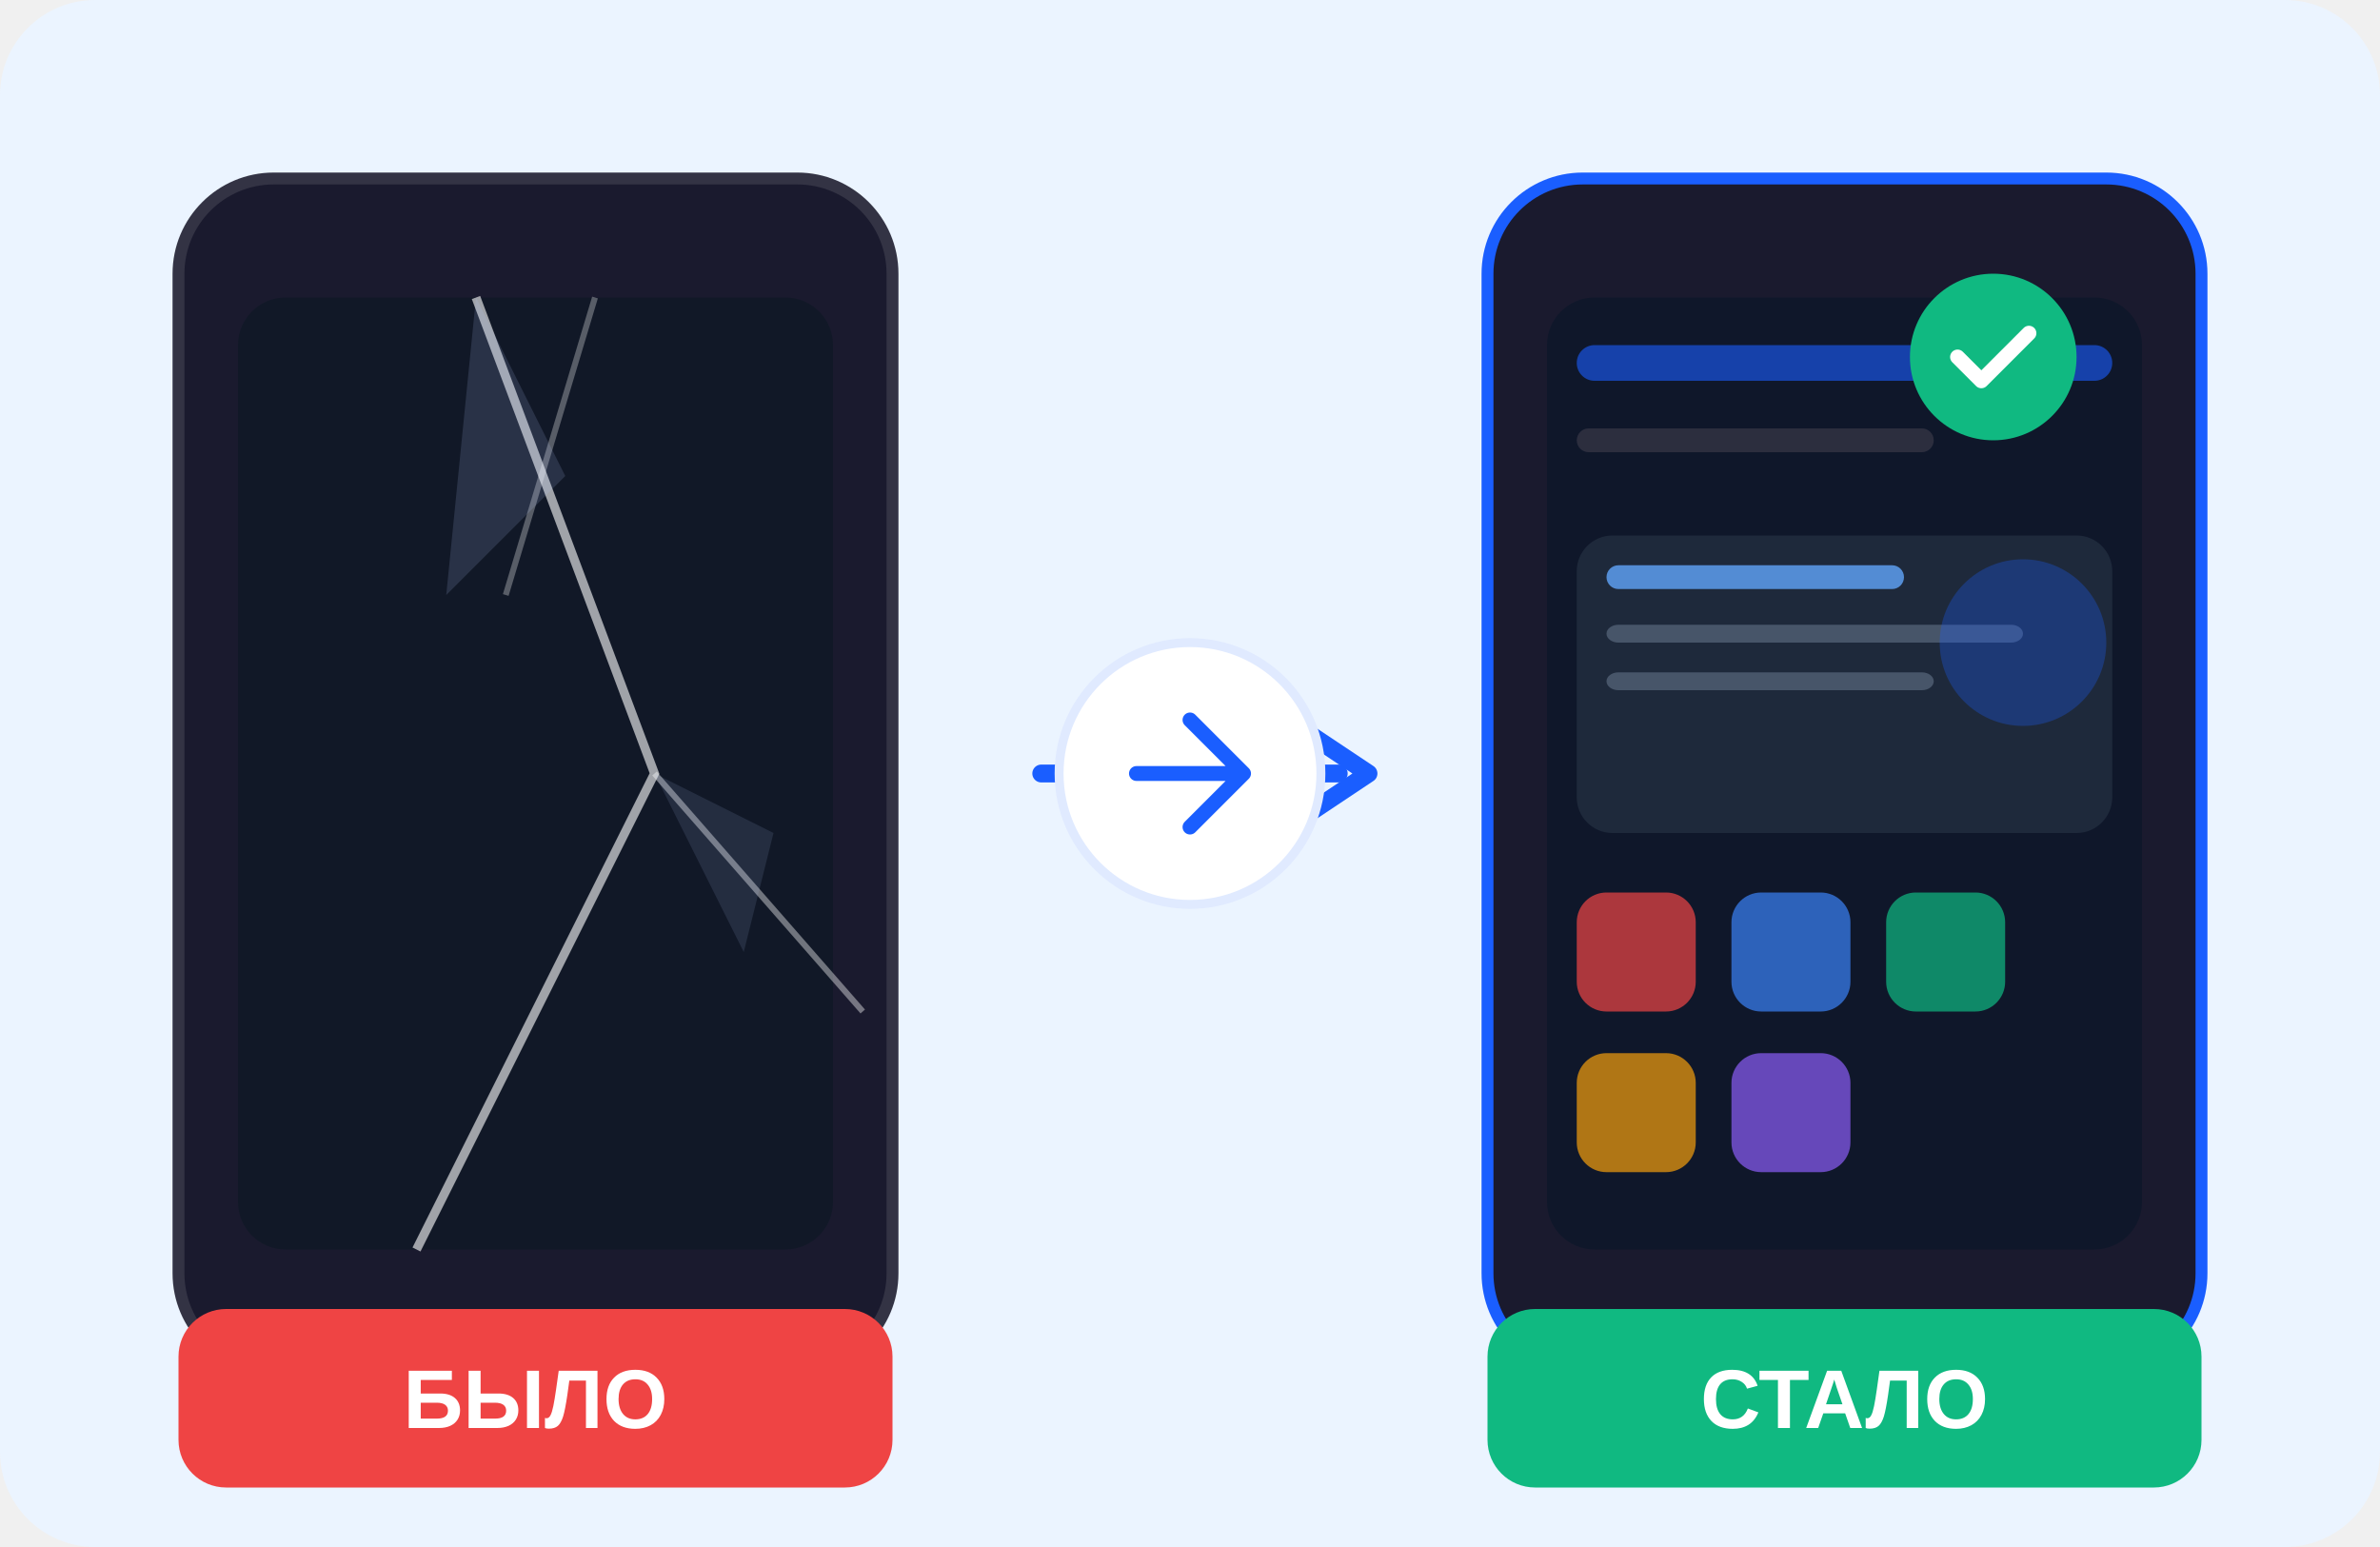
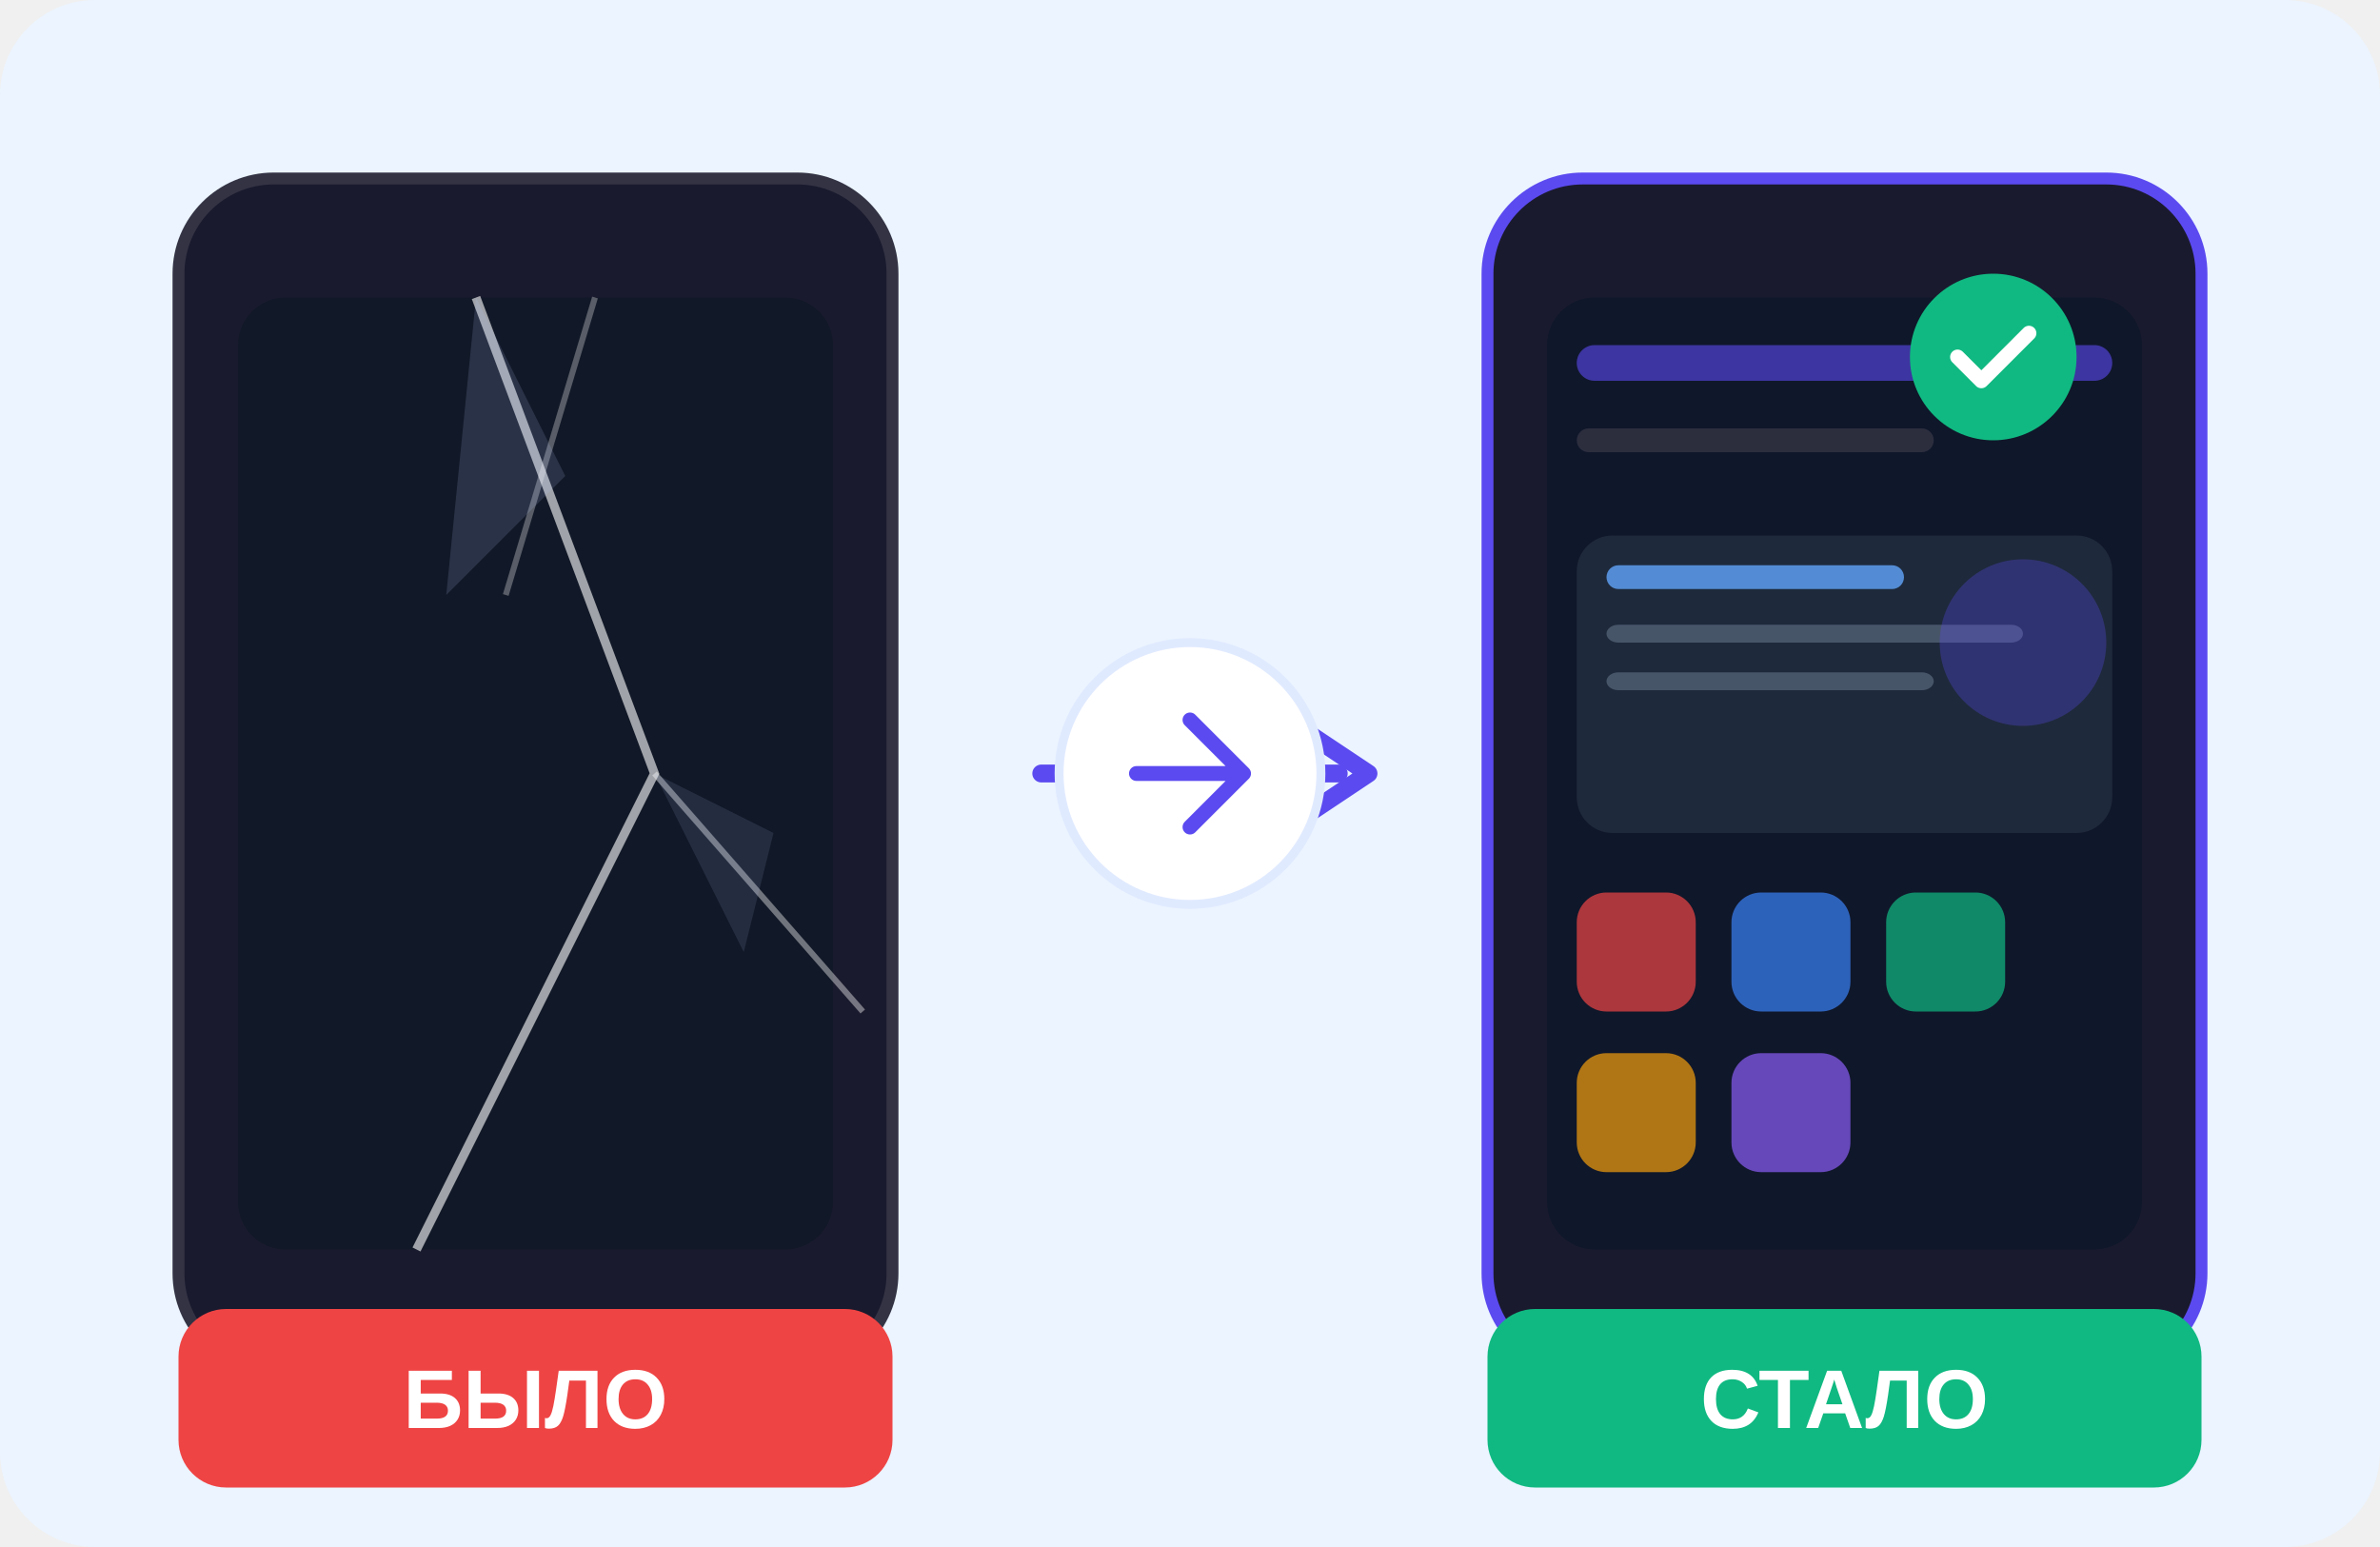
<svg xmlns="http://www.w3.org/2000/svg" viewBox="0 0 400 260" fill="none">
  <rect width="400" height="260" rx="16" fill="#EBF4FF" />
  <rect x="30" y="30" width="120" height="200" rx="16" fill="#1A1A2E" stroke="#334" stroke-width="2" />
  <rect x="40" y="50" width="100" height="160" rx="8" fill="#111827" />
  <path d="M80 50 L110 130 L70 210" stroke="rgba(255,255,255,.6)" stroke-width="1.5" />
  <path d="M110 130 L145 170" stroke="rgba(255,255,255,.4)" stroke-width="1" />
  <path d="M100 50 L85 100" stroke="rgba(255,255,255,.3)" stroke-width="1" />
  <path d="M80 50 L95 80 L75 100 L80 50Z" fill="rgba(180,200,255,.15)" />
  <path d="M110 130 L130 140 L125 160 L110 130Z" fill="rgba(180,200,255,.12)" />
  <rect x="30" y="220" width="120" height="30" rx="8" fill="#EF4444" />
  <text x="90" y="240" font-family="Arial" font-size="14" font-weight="bold" fill="white" text-anchor="middle">БЫЛО</text>
-   <path d="M175 130 L225 130" stroke="#1A5EFF" stroke-width="3" stroke-linecap="round" />
-   <path d="M215 120 L230 130 L215 140" stroke="#1A5EFF" stroke-width="3" stroke-linecap="round" stroke-linejoin="round" fill="none" />
+   <path d="M175 130 L225 130" stroke="#5b4af0" stroke-width="3" stroke-linecap="round" />
+   <path d="M215 120 L230 130 L215 140" stroke="#5b4af0" stroke-width="3" stroke-linecap="round" stroke-linejoin="round" fill="none" />
  <circle cx="200" cy="130" r="22" fill="white" stroke="#E0EAFF" stroke-width="1.5" />
-   <path d="M191 130 L209 130M200 121 L209 130 L200 139" stroke="#1A5EFF" stroke-width="2.5" stroke-linecap="round" stroke-linejoin="round" fill="none" />
-   <rect x="250" y="30" width="120" height="200" rx="16" fill="#1A1A2E" stroke="#1A5EFF" stroke-width="2" />
+   <path d="M191 130 L209 130M200 121 L209 130 L200 139" stroke="#5b4af0" stroke-width="2.5" stroke-linecap="round" stroke-linejoin="round" fill="none" />
+   <rect x="250" y="30" width="120" height="200" rx="16" fill="#1A1A2E" stroke="#5b4af0" stroke-width="2" />
  <rect x="260" y="50" width="100" height="160" rx="8" fill="#0F172A" />
-   <rect x="265" y="58" width="90" height="6" rx="3" fill="#1A5EFF" opacity=".6" />
+   <rect x="265" y="58" width="90" height="6" rx="3" fill="#5b4af0" opacity=".6" />
  <rect x="265" y="72" width="60" height="4" rx="2" fill="#334" opacity=".8" />
  <rect x="265" y="90" width="90" height="50" rx="6" fill="#1E293B" />
  <rect x="270" y="95" width="50" height="4" rx="2" fill="#60A5FA" opacity=".8" />
  <rect x="270" y="105" width="70" height="3" rx="2" fill="#475569" />
  <rect x="270" y="113" width="55" height="3" rx="2" fill="#475569" />
-   <circle cx="340" cy="108" r="14" fill="#1A5EFF" opacity=".3" />
+   <circle cx="340" cy="108" r="14" fill="#5b4af0" opacity=".3" />
  <rect x="265" y="150" width="20" height="20" rx="5" fill="#EF4444" opacity=".7" />
  <rect x="291" y="150" width="20" height="20" rx="5" fill="#3B82F6" opacity=".7" />
  <rect x="317" y="150" width="20" height="20" rx="5" fill="#10B981" opacity=".7" />
  <rect x="265" y="177" width="20" height="20" rx="5" fill="#F59E0B" opacity=".7" />
  <rect x="291" y="177" width="20" height="20" rx="5" fill="#8B5CF6" opacity=".7" />
  <circle cx="335" cy="60" r="14" fill="#10B981" />
  <path d="M329 60 L333 64 L341 56" stroke="white" stroke-width="2.5" stroke-linecap="round" stroke-linejoin="round" fill="none" />
  <rect x="250" y="220" width="120" height="30" rx="8" fill="#10B981" />
  <text x="310" y="240" font-family="Arial" font-size="14" font-weight="bold" fill="white" text-anchor="middle">СТАЛО</text>
</svg>
